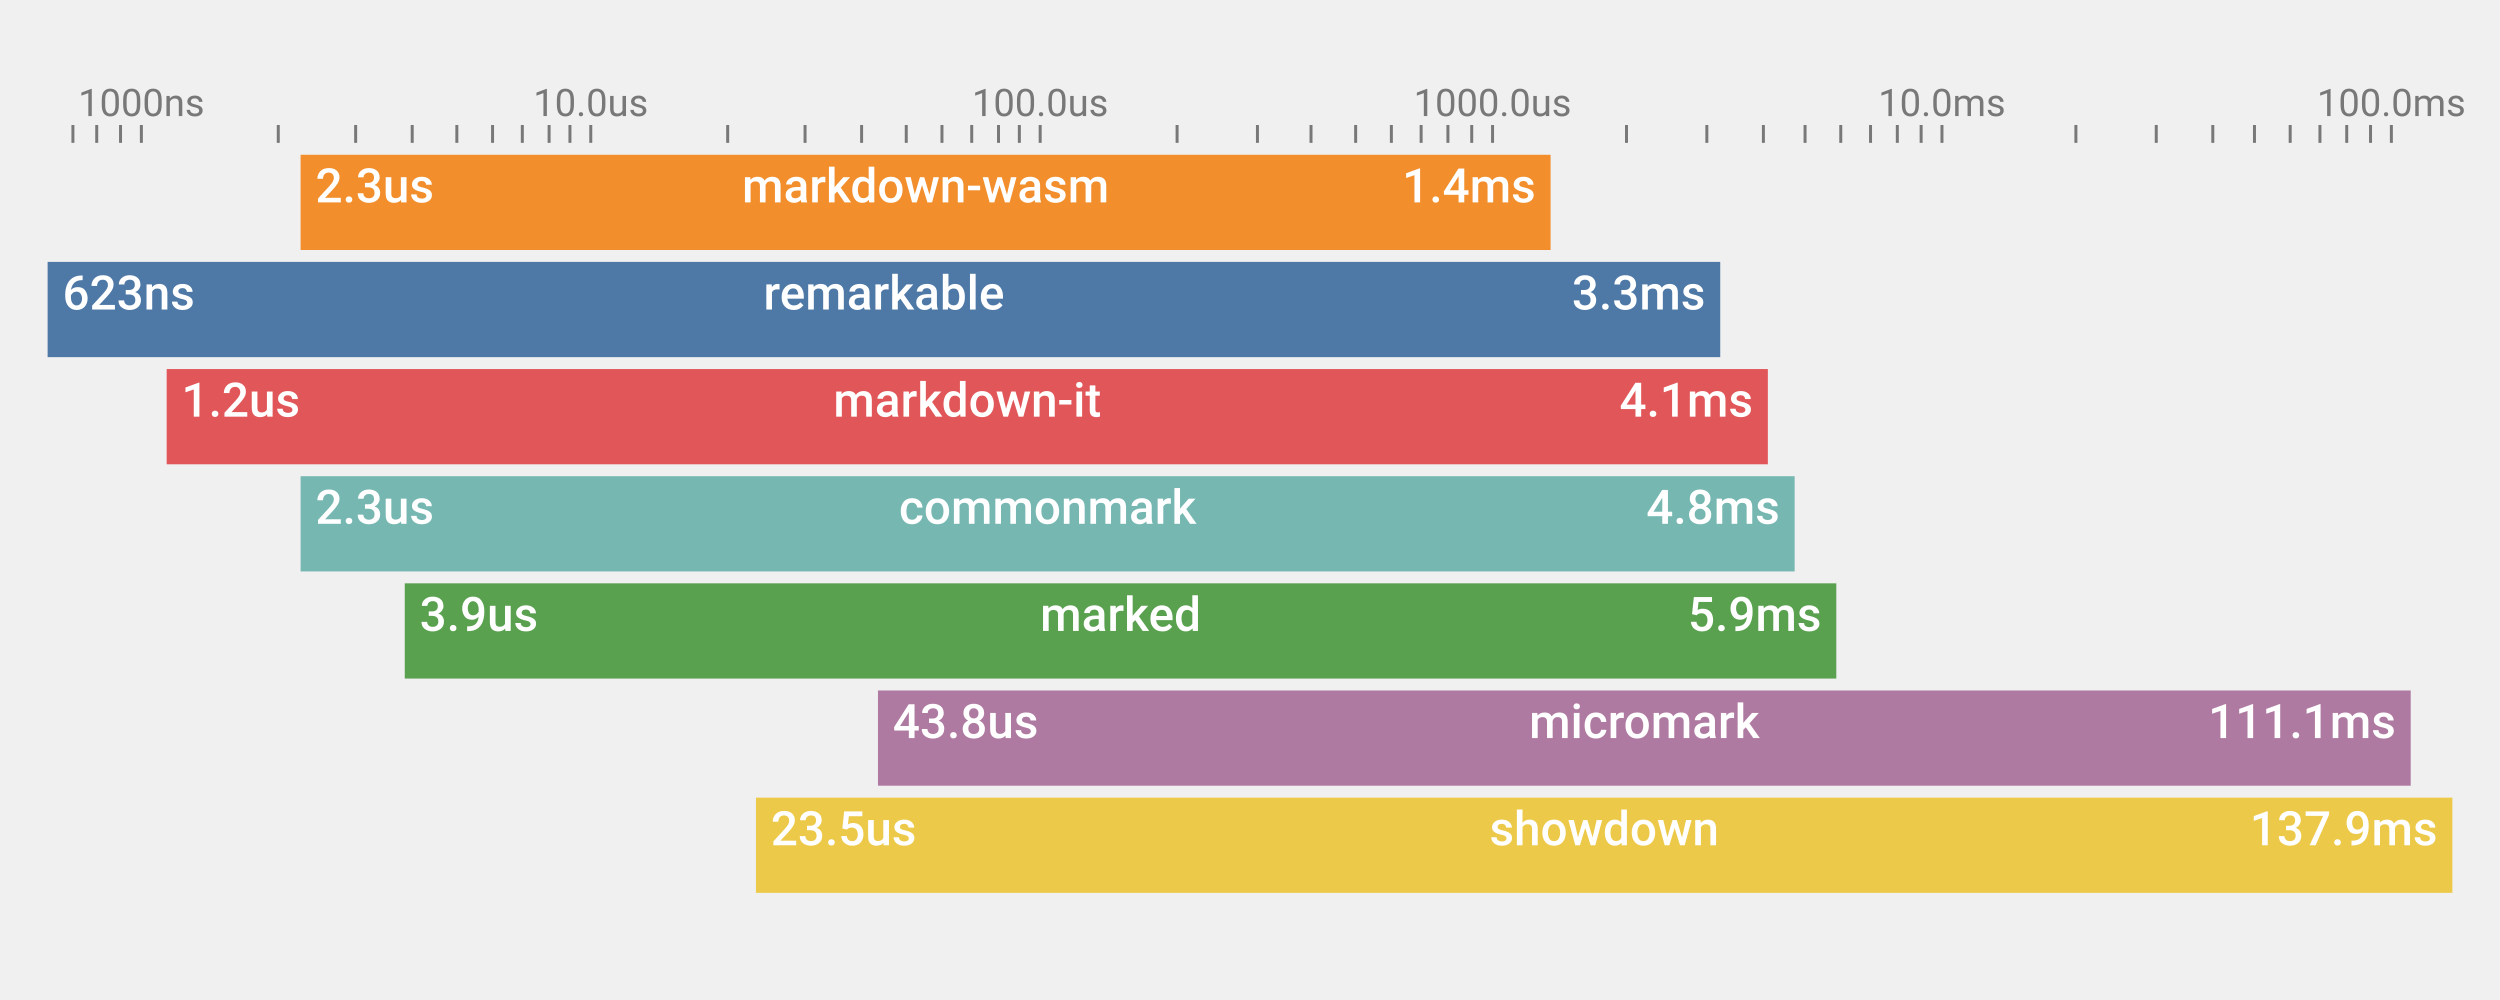
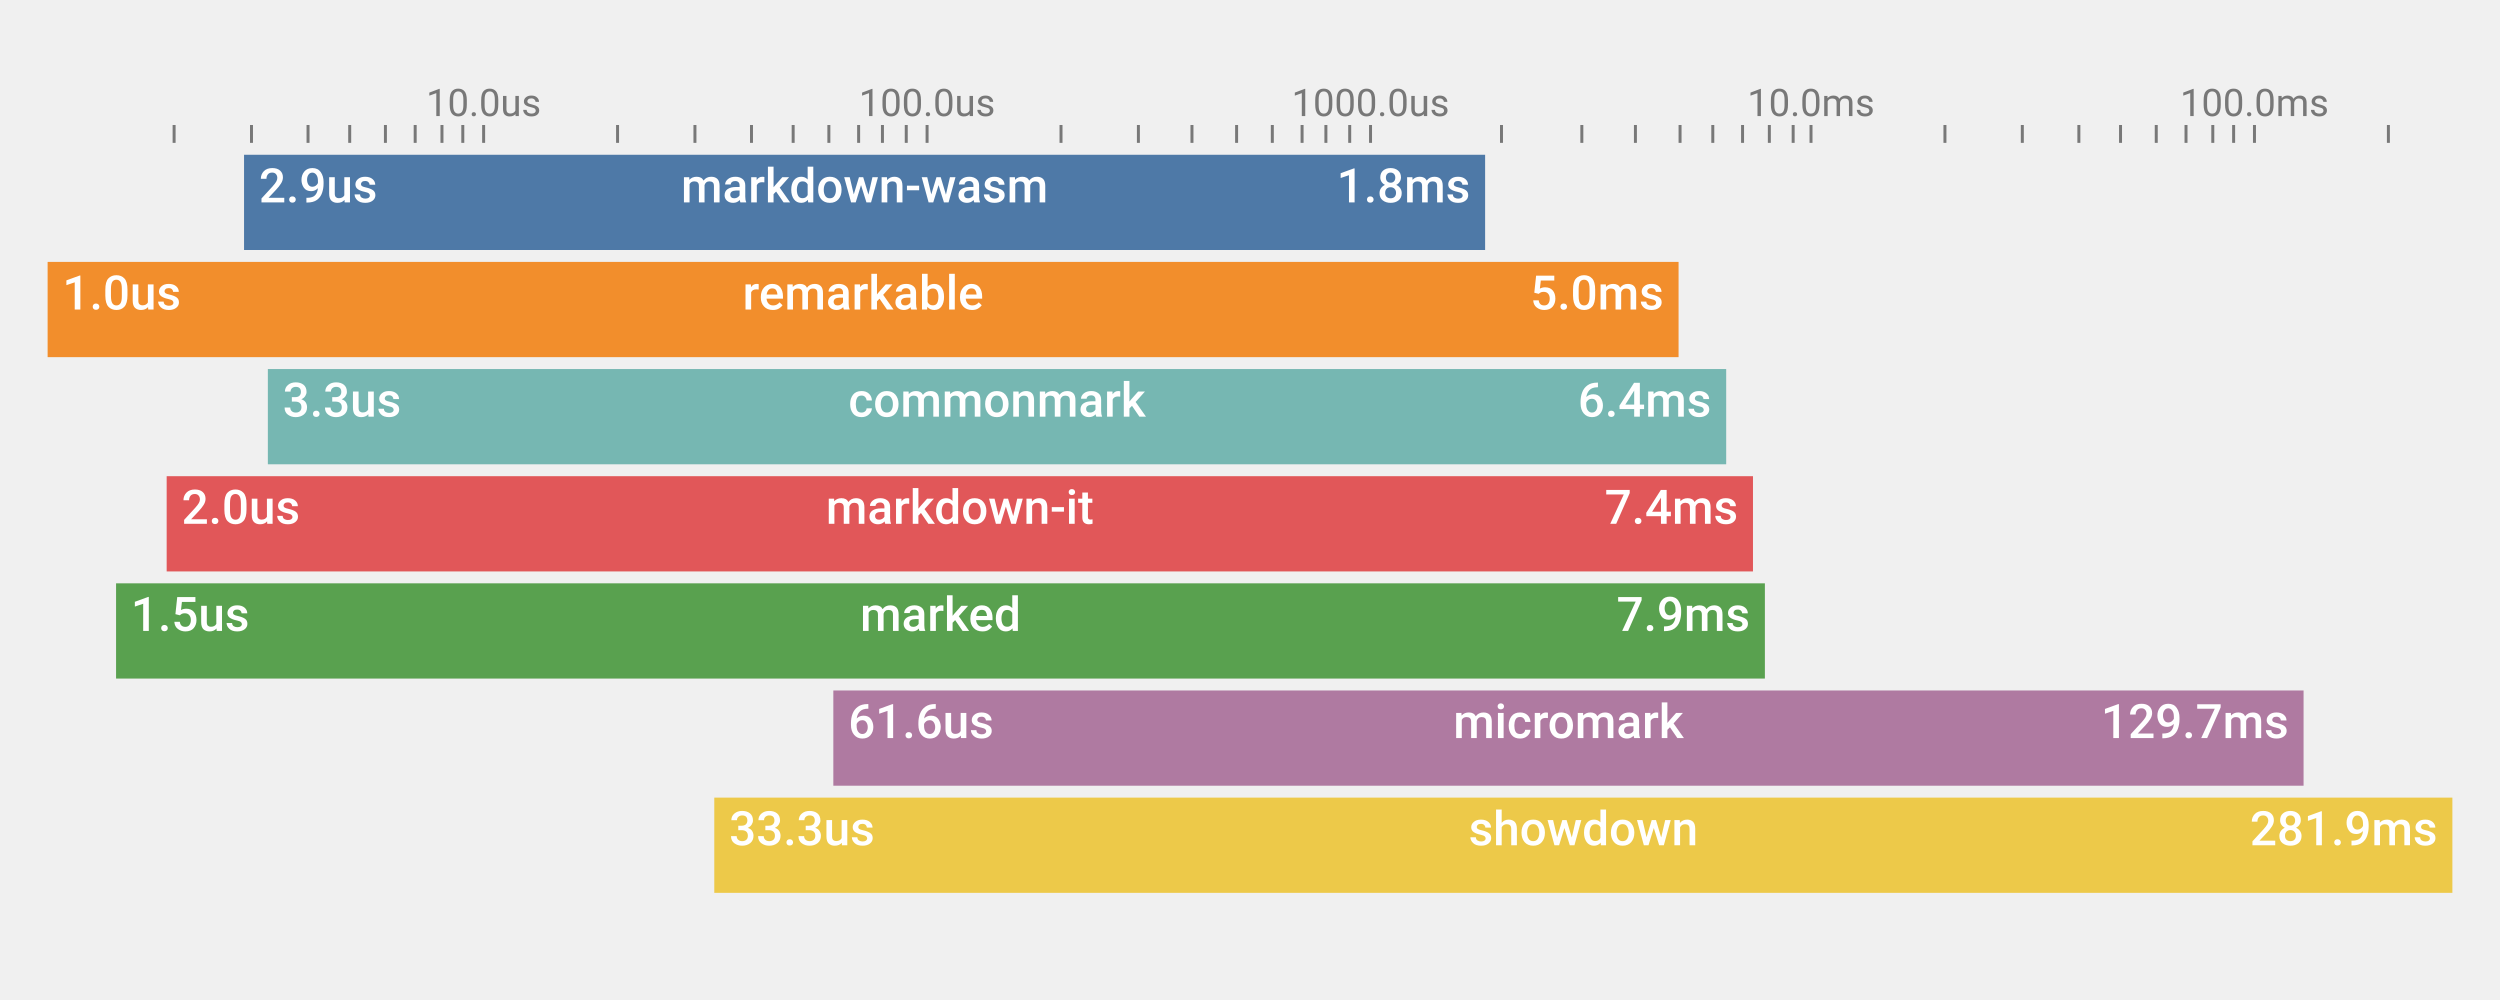
<svg xmlns="http://www.w3.org/2000/svg" width="840" height="336" font-family="system-ui,-apple-system,&quot;Segoe UI&quot;,Roboto,&quot;Helvetica Neue&quot;,&quot;Noto Sans&quot;,&quot;Liberation Sans&quot;,Arial,sans-serif" font-size="16">
-   <path fill="#f28e2c" d="M101 52h420v32H101z" />
-   <path fill="#4e79a7" d="M16 88h562v32H16z" />
-   <path fill="#e15759" d="M56 124h538v32H56z" />
-   <path fill="#76b7b2" d="M101 160h502v32H101z" />
-   <path fill="#59a14f" d="M136 196h481v32H136z" />
-   <path fill="#af7aa1" d="M295 232h515v32H295z" />
-   <path fill="#edc949" d="M254 268h570v32H254z" />
+   <path fill="#4e79a7" d="M82 52h417v32H82z" />
+   <path fill="#f28e2c" d="M16 88h548v32H16z" />
+   <path fill="#76b7b2" d="M90 124h490v32H90z" />
+   <path fill="#e15759" d="M56 160h533v32H56z" />
+   <path fill="#59a14f" d="M39 196h554v32H39z" />
+   <path fill="#af7aa1" d="M280 232h494v32H280z" />
+   <path fill="#edc949" d="M240 268h584v32H240z" />
  <g fill="#fff" font-weight="500" text-anchor="middle">
-     <text x="311" y="68" alignment-baseline="central">markdown-wasm</text>
-     <text x="297" y="104" alignment-baseline="central">remarkable</text>
-     <text x="325" y="140" alignment-baseline="central">markdown-it</text>
-     <text x="352" y="176" alignment-baseline="central">commonmark</text>
-     <text x="376.5" y="212" alignment-baseline="central">marked</text>
-     <text x="552.5" y="248" alignment-baseline="central">micromark</text>
-     <text x="539" y="284" alignment-baseline="central">showdown</text>
+     <text x="290.5" y="68" alignment-baseline="central">markdown-wasm</text>
+     <text x="290" y="104" alignment-baseline="central">remarkable</text>
+     <text x="335" y="140" alignment-baseline="central">commonmark</text>
+     <text x="322.5" y="176" alignment-baseline="central">markdown-it</text>
+     <text x="316" y="212" alignment-baseline="central">marked</text>
+     <text x="527" y="248" alignment-baseline="central">micromark</text>
+     <text x="532" y="284" alignment-baseline="central">showdown</text>
  </g>
  <g fill="#fff" font-weight="500">
-     <text x="101" y="68" alignment-baseline="central" dx="5">2.3us</text>
-     <text x="16" y="104" alignment-baseline="central" dx="5">623ns</text>
-     <text x="56" y="140" alignment-baseline="central" dx="5">1.2us</text>
-     <text x="101" y="176" alignment-baseline="central" dx="5">2.3us</text>
-     <text x="136" y="212" alignment-baseline="central" dx="5">3.9us</text>
-     <text x="295" y="248" alignment-baseline="central" dx="5">43.8us</text>
-     <text x="254" y="284" alignment-baseline="central" dx="5">23.5us</text>
+     <text x="82" y="68" alignment-baseline="central" dx="5">2.9us</text>
+     <text x="16" y="104" alignment-baseline="central" dx="5">1.0us</text>
+     <text x="90" y="140" alignment-baseline="central" dx="5">3.3us</text>
+     <text x="56" y="176" alignment-baseline="central" dx="5">2.0us</text>
+     <text x="39" y="212" alignment-baseline="central" dx="5">1.5us</text>
+     <text x="280" y="248" alignment-baseline="central" dx="5">61.6us</text>
+     <text x="240" y="284" alignment-baseline="central" dx="5">33.3us</text>
  </g>
  <g fill="#fff" font-weight="500" text-anchor="end">
-     <text x="521" y="68" alignment-baseline="central" dx="-5">1.4ms</text>
-     <text x="578" y="104" alignment-baseline="central" dx="-5">3.3ms</text>
-     <text x="594" y="140" alignment-baseline="central" dx="-5">4.1ms</text>
-     <text x="603" y="176" alignment-baseline="central" dx="-5">4.8ms</text>
-     <text x="617" y="212" alignment-baseline="central" dx="-5">5.9ms</text>
-     <text x="810" y="248" alignment-baseline="central" dx="-5">111.1ms</text>
-     <text x="824" y="284" alignment-baseline="central" dx="-5">137.9ms</text>
+     <text x="499" y="68" alignment-baseline="central" dx="-5">1.8ms</text>
+     <text x="564" y="104" alignment-baseline="central" dx="-5">5.0ms</text>
+     <text x="580" y="140" alignment-baseline="central" dx="-5">6.4ms</text>
+     <text x="589" y="176" alignment-baseline="central" dx="-5">7.4ms</text>
+     <text x="593" y="212" alignment-baseline="central" dx="-5">7.9ms</text>
+     <text x="774" y="248" alignment-baseline="central" dx="-5">129.7ms</text>
+     <text x="824" y="284" alignment-baseline="central" dx="-5">281.9ms</text>
  </g>
  <g fill="none" font-size="12.8" opacity=".5" text-anchor="middle">
-     <path stroke="currentColor" d="M24.5 48v-6m8 6v-6m8 6v-6" class="tick" opacity="1" />
+     <path stroke="currentColor" d="M58.5 48v-6m26 6v-6m19 6v-6m14 6v-6m12 6v-6m10 6v-6m9 6v-6m7 6v-6" class="tick" opacity="1" />
    <g class="tick" opacity="1">
-       <path stroke="currentColor" d="M47.5 48v-6" />
-       <text y="-9" fill="currentColor" dy="0em" transform="translate(47.5 48)">1000ns</text>
+       <path stroke="currentColor" d="M162.5 48v-6" />
+       <text y="-9" fill="currentColor" dy="0em" transform="translate(162.5 48)">10.0us</text>
    </g>
-     <path stroke="currentColor" d="M93.5 48v-6m26 6v-6m19 6v-6m15 6v-6m12 6v-6m10 6v-6m9 6v-6m7 6v-6" class="tick" opacity="1" />
+     <path stroke="currentColor" d="M207.5 48v-6m26 6v-6m19 6v-6m14 6v-6m12 6v-6m10 6v-6m8 6v-6m8 6v-6" class="tick" opacity="1" />
    <g class="tick" opacity="1">
-       <path stroke="currentColor" d="M198.5 48v-6" />
-       <text y="-9" fill="currentColor" dy="0em" transform="translate(198.5 48)">10.0us</text>
+       <path stroke="currentColor" d="M311.5 48v-6" />
+       <text y="-9" fill="currentColor" dy="0em" transform="translate(311.5 48)">100.0us</text>
    </g>
-     <path stroke="currentColor" d="M244.5 48v-6m26 6v-6m19 6v-6m15 6v-6m12 6v-6m10 6v-6m9 6v-6m7 6v-6" class="tick" opacity="1" />
+     <path stroke="currentColor" d="M356.5 48v-6m26 6v-6m18 6v-6m15 6v-6m12 6v-6m10 6v-6m8 6v-6m8 6v-6" class="tick" opacity="1" />
    <g class="tick" opacity="1">
-       <path stroke="currentColor" d="M349.5 48v-6" />
-       <text y="-9" fill="currentColor" dy="0em" transform="translate(349.5 48)">100.0us</text>
+       <path stroke="currentColor" d="M460.5 48v-6" />
+       <text y="-9" fill="currentColor" dy="0em" transform="translate(460.5 48)">1000.0us</text>
    </g>
-     <path stroke="currentColor" d="M395.5 48v-6m27 6v-6m18 6v-6m15 6v-6m12 6v-6m10 6v-6m9 6v-6m8 6v-6" class="tick" opacity="1" />
+     <path stroke="currentColor" d="M504.5 48v-6m27 6v-6m18 6v-6m15 6v-6m11 6v-6m10 6v-6m9 6v-6m8 6v-6" class="tick" opacity="1" />
    <g class="tick" opacity="1">
-       <path stroke="currentColor" d="M501.5 48v-6" />
-       <text y="-9" fill="currentColor" dy="0em" transform="translate(501.5 48)">1000.0us</text>
+       <path stroke="currentColor" d="M608.5 48v-6" />
+       <text y="-9" fill="currentColor" dy="0em" transform="translate(608.5 48)">10.0ms</text>
    </g>
-     <path stroke="currentColor" d="M546.5 48v-6m27 6v-6m19 6v-6m14 6v-6m12 6v-6m10 6v-6m9 6v-6m8 6v-6" class="tick" opacity="1" />
+     <path stroke="currentColor" d="M653.5 48v-6m26 6v-6m19 6v-6m14 6v-6m12 6v-6m10 6v-6m9 6v-6m7 6v-6" class="tick" opacity="1" />
    <g class="tick" opacity="1">
-       <path stroke="currentColor" d="M652.5 48v-6" />
-       <text y="-9" fill="currentColor" dy="0em" transform="translate(652.5 48)">10.0ms</text>
+       <path stroke="currentColor" d="M757.5 48v-6" />
+       <text y="-9" fill="currentColor" dy="0em" transform="translate(757.5 48)">100.0ms</text>
    </g>
-     <path stroke="currentColor" d="M697.5 48v-6m27 6v-6m19 6v-6m14 6v-6m12 6v-6m10 6v-6m9 6v-6m8 6v-6" class="tick" opacity="1" />
-     <g class="tick" opacity="1">
-       <path stroke="currentColor" d="M803.5 48v-6" />
-       <text y="-9" fill="currentColor" dy="0em" transform="translate(803.5 48)">100.0ms</text>
-     </g>
+     <path stroke="currentColor" d="M802.5 48v-6" class="tick" opacity="1" />
  </g>
</svg>
